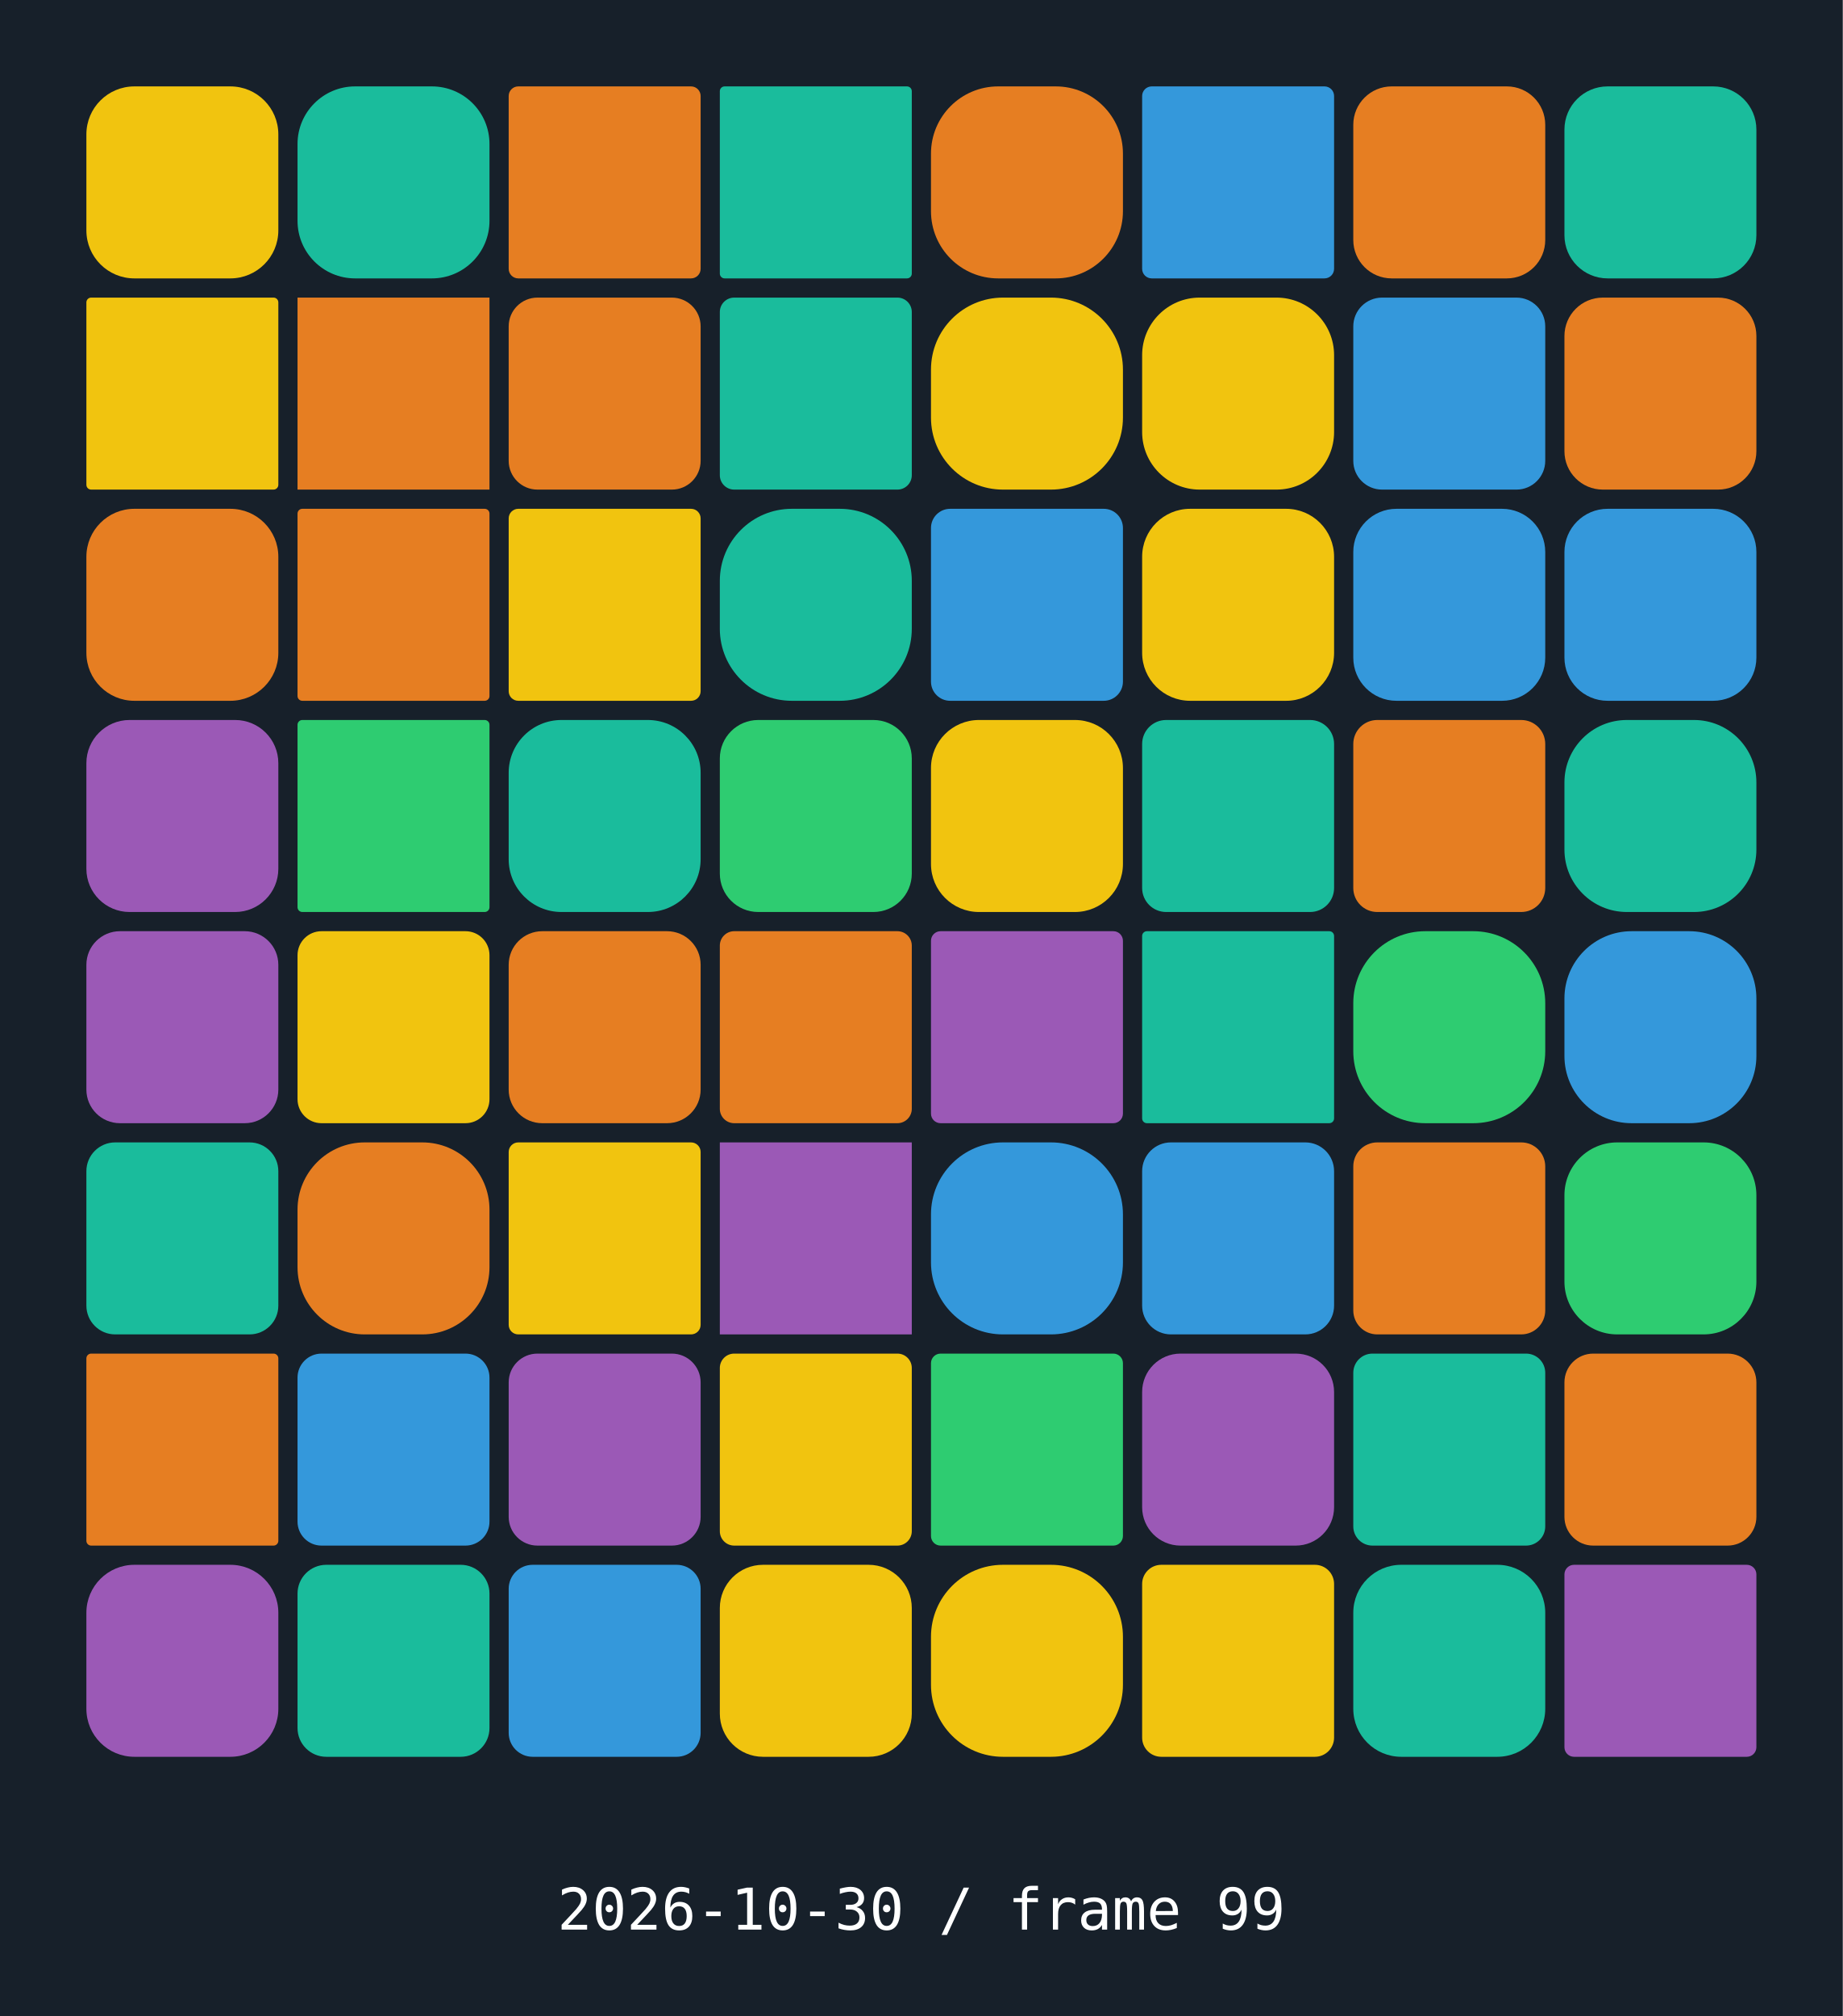
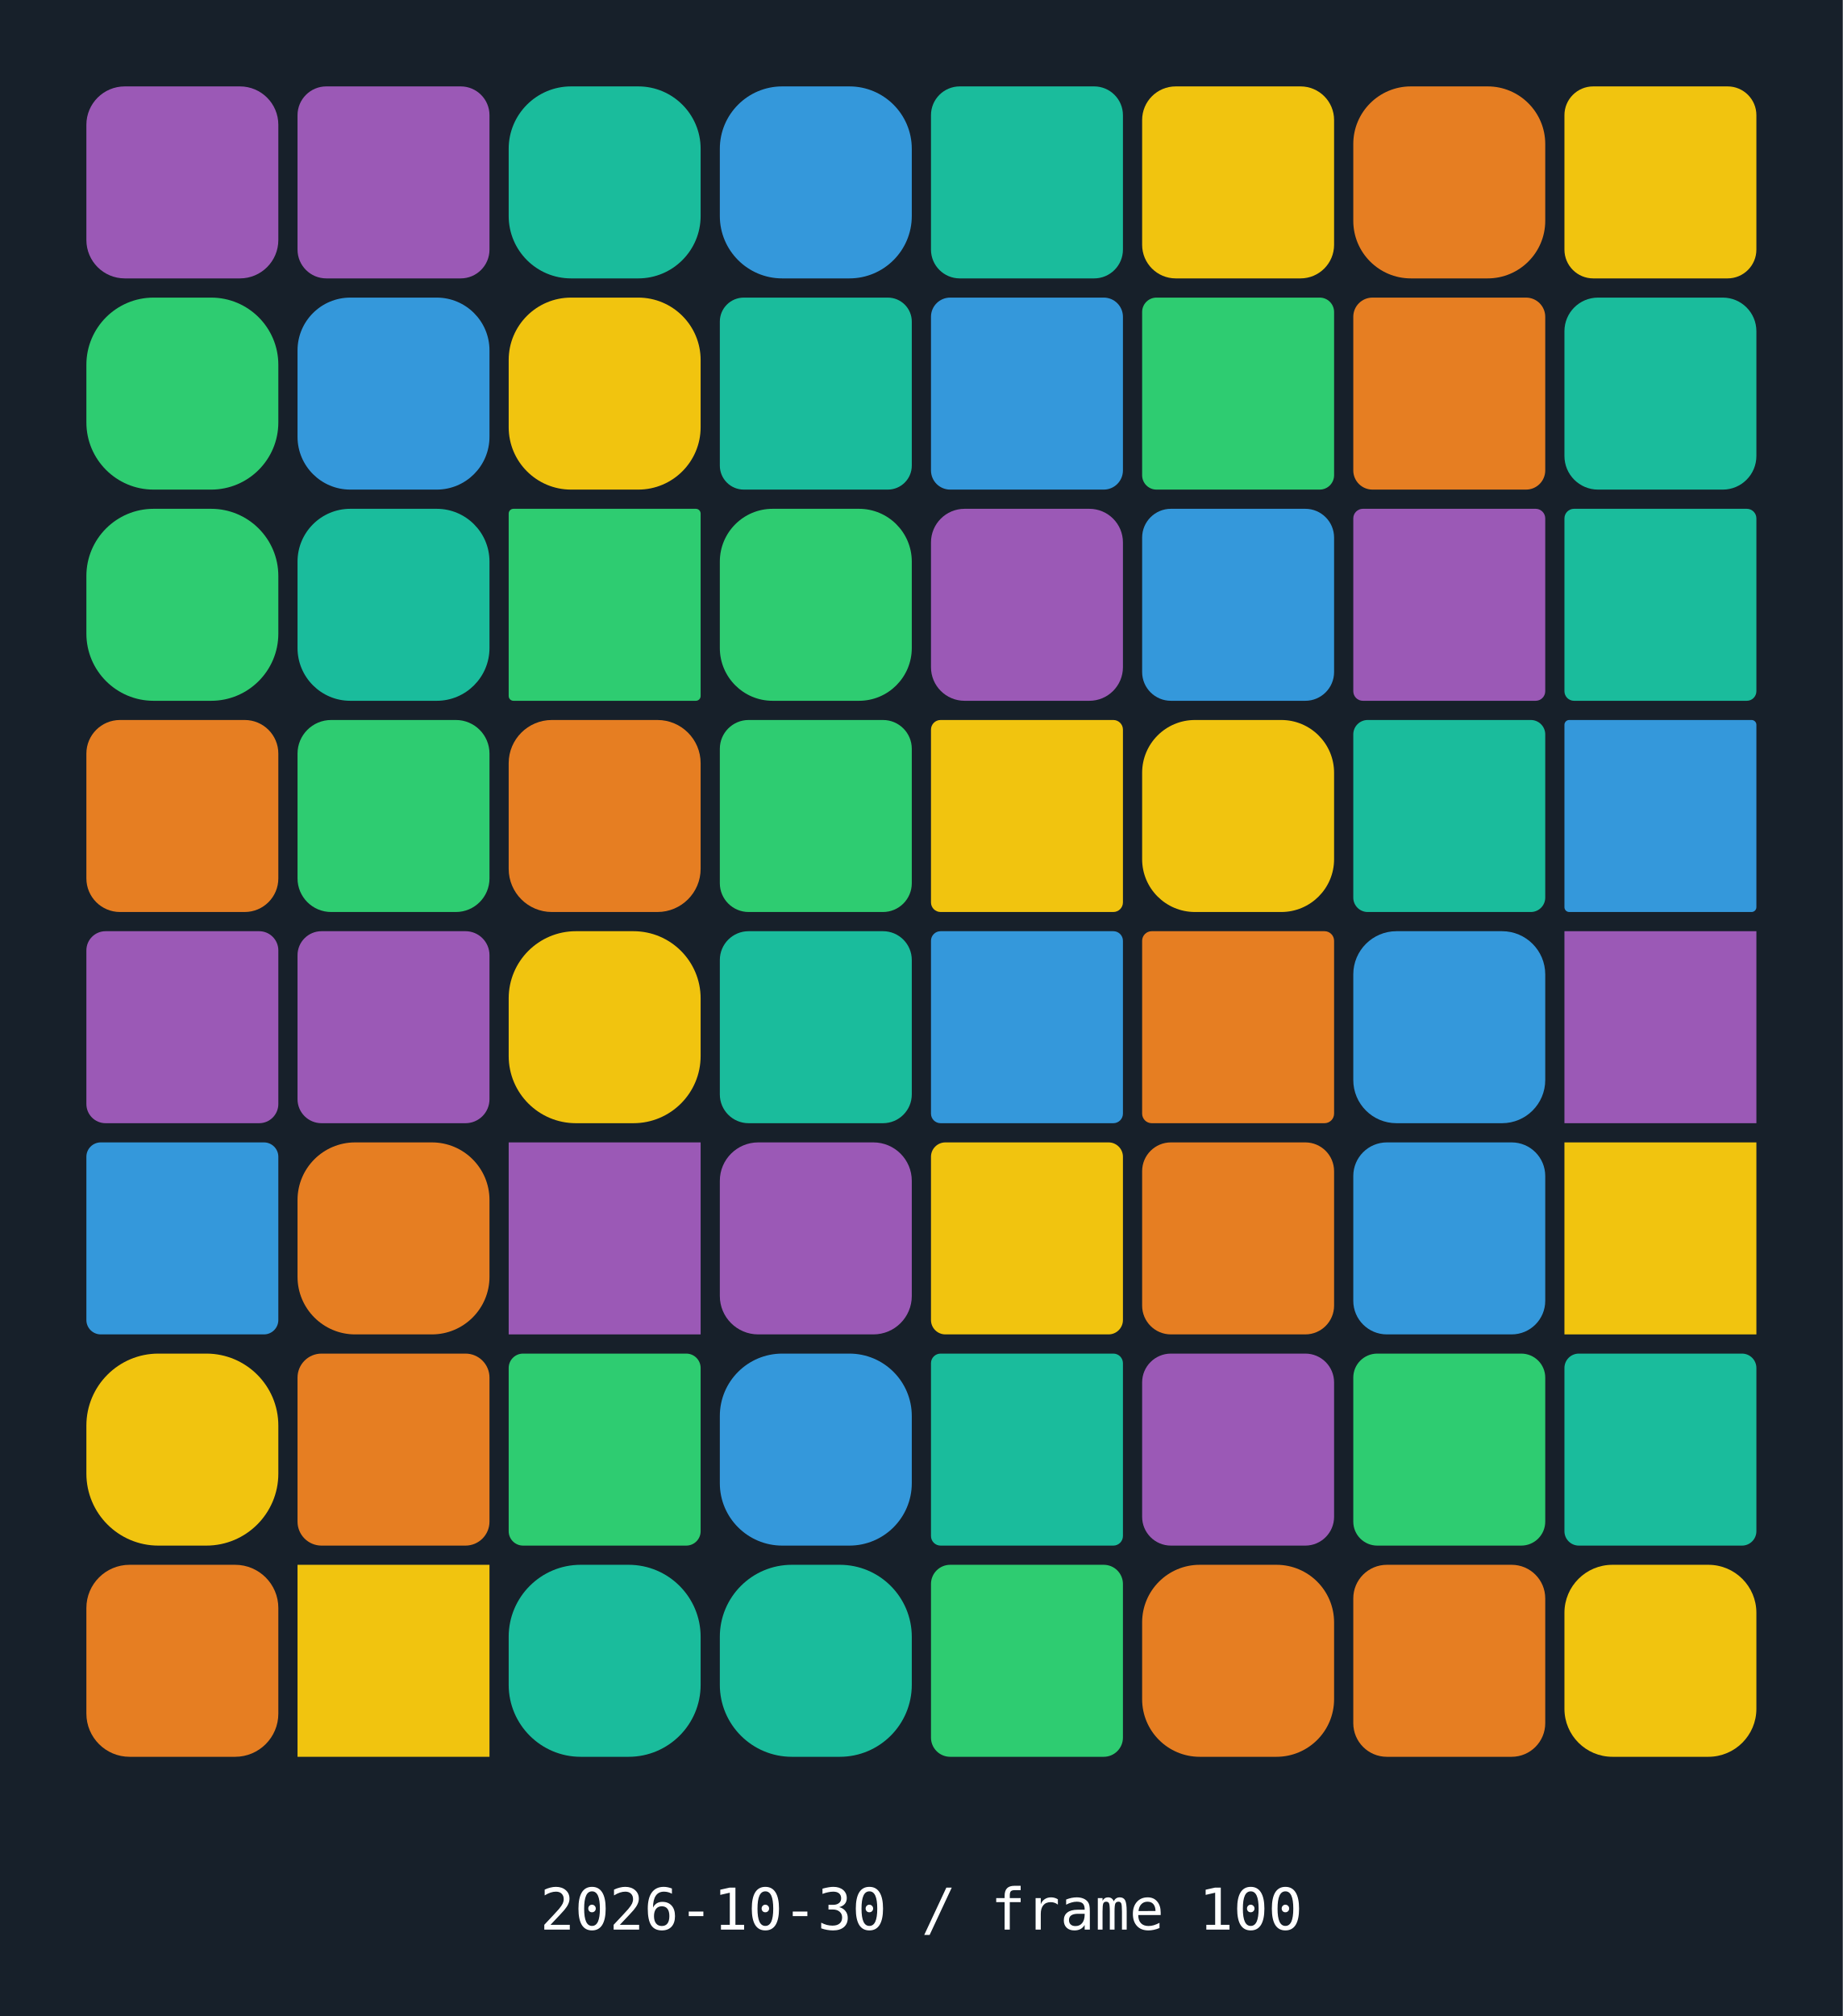
<svg xmlns="http://www.w3.org/2000/svg" width="384" height="420" viewBox="0 0 384 420">
  <rect width="384" height="420" fill="#17202a" />
-   <rect x="18" y="18" width="40" height="40" rx="10" fill="#f1c40f" />
-   <rect x="62" y="18" width="40" height="40" rx="12" fill="#1abc9c" />
-   <rect x="106" y="18" width="40" height="40" rx="2" fill="#e67e22" />
-   <rect x="150" y="18" width="40" height="40" rx="1" fill="#1abc9c" />
-   <rect x="194" y="18" width="40" height="40" rx="14" fill="#e67e22" />
-   <rect x="238" y="18" width="40" height="40" rx="2" fill="#3498db" />
-   <rect x="282" y="18" width="40" height="40" rx="8" fill="#e67e22" />
-   <rect x="326" y="18" width="40" height="40" rx="9" fill="#1abc9c" />
-   <rect x="18" y="62" width="40" height="40" rx="1" fill="#f1c40f" />
-   <rect x="62" y="62" width="40" height="40" rx="0" fill="#e67e22" />
-   <rect x="106" y="62" width="40" height="40" rx="6" fill="#e67e22" />
-   <rect x="150" y="62" width="40" height="40" rx="3" fill="#1abc9c" />
-   <rect x="194" y="62" width="40" height="40" rx="15" fill="#f1c40f" />
-   <rect x="238" y="62" width="40" height="40" rx="12" fill="#f1c40f" />
-   <rect x="282" y="62" width="40" height="40" rx="6" fill="#3498db" />
-   <rect x="326" y="62" width="40" height="40" rx="8" fill="#e67e22" />
-   <rect x="18" y="106" width="40" height="40" rx="10" fill="#e67e22" />
-   <rect x="62" y="106" width="40" height="40" rx="1" fill="#e67e22" />
-   <rect x="106" y="106" width="40" height="40" rx="2" fill="#f1c40f" />
-   <rect x="150" y="106" width="40" height="40" rx="15" fill="#1abc9c" />
-   <rect x="194" y="106" width="40" height="40" rx="4" fill="#3498db" />
-   <rect x="238" y="106" width="40" height="40" rx="10" fill="#f1c40f" />
-   <rect x="282" y="106" width="40" height="40" rx="9" fill="#3498db" />
-   <rect x="326" y="106" width="40" height="40" rx="9" fill="#3498db" />
-   <rect x="18" y="150" width="40" height="40" rx="9" fill="#9b59b6" />
-   <rect x="62" y="150" width="40" height="40" rx="1" fill="#2ecc71" />
-   <rect x="106" y="150" width="40" height="40" rx="11" fill="#1abc9c" />
-   <rect x="150" y="150" width="40" height="40" rx="8" fill="#2ecc71" />
-   <rect x="194" y="150" width="40" height="40" rx="10" fill="#f1c40f" />
-   <rect x="238" y="150" width="40" height="40" rx="5" fill="#1abc9c" />
-   <rect x="282" y="150" width="40" height="40" rx="5" fill="#e67e22" />
-   <rect x="326" y="150" width="40" height="40" rx="13" fill="#1abc9c" />
-   <rect x="18" y="194" width="40" height="40" rx="7" fill="#9b59b6" />
-   <rect x="62" y="194" width="40" height="40" rx="5" fill="#f1c40f" />
-   <rect x="106" y="194" width="40" height="40" rx="7" fill="#e67e22" />
-   <rect x="150" y="194" width="40" height="40" rx="3" fill="#e67e22" />
-   <rect x="194" y="194" width="40" height="40" rx="2" fill="#9b59b6" />
-   <rect x="238" y="194" width="40" height="40" rx="1" fill="#1abc9c" />
-   <rect x="282" y="194" width="40" height="40" rx="15" fill="#2ecc71" />
-   <rect x="326" y="194" width="40" height="40" rx="14" fill="#3498db" />
-   <rect x="18" y="238" width="40" height="40" rx="6" fill="#1abc9c" />
-   <rect x="62" y="238" width="40" height="40" rx="14" fill="#e67e22" />
-   <rect x="106" y="238" width="40" height="40" rx="2" fill="#f1c40f" />
-   <rect x="150" y="238" width="40" height="40" rx="0" fill="#9b59b6" />
-   <rect x="194" y="238" width="40" height="40" rx="15" fill="#3498db" />
-   <rect x="238" y="238" width="40" height="40" rx="6" fill="#3498db" />
-   <rect x="282" y="238" width="40" height="40" rx="5" fill="#e67e22" />
-   <rect x="326" y="238" width="40" height="40" rx="11" fill="#2ecc71" />
-   <rect x="18" y="282" width="40" height="40" rx="1" fill="#e67e22" />
-   <rect x="62" y="282" width="40" height="40" rx="5" fill="#3498db" />
-   <rect x="106" y="282" width="40" height="40" rx="6" fill="#9b59b6" />
-   <rect x="150" y="282" width="40" height="40" rx="3" fill="#f1c40f" />
-   <rect x="194" y="282" width="40" height="40" rx="2" fill="#2ecc71" />
-   <rect x="238" y="282" width="40" height="40" rx="8" fill="#9b59b6" />
-   <rect x="282" y="282" width="40" height="40" rx="4" fill="#1abc9c" />
-   <rect x="326" y="282" width="40" height="40" rx="6" fill="#e67e22" />
-   <rect x="18" y="326" width="40" height="40" rx="10" fill="#9b59b6" />
-   <rect x="62" y="326" width="40" height="40" rx="6" fill="#1abc9c" />
-   <rect x="106" y="326" width="40" height="40" rx="5" fill="#3498db" />
-   <rect x="150" y="326" width="40" height="40" rx="9" fill="#f1c40f" />
-   <rect x="194" y="326" width="40" height="40" rx="15" fill="#f1c40f" />
-   <rect x="238" y="326" width="40" height="40" rx="4" fill="#f1c40f" />
-   <rect x="282" y="326" width="40" height="40" rx="10" fill="#1abc9c" />
-   <rect x="326" y="326" width="40" height="40" rx="2" fill="#9b59b6" />
-   <text x="192" y="402" text-anchor="middle" fill="#ffffff" font-family="monospace">2026-10-30 / frame 99</text>
+   <rect x="18" y="18" width="40" height="40" rx="8" fill="#9b59b6" />
+   <rect x="62" y="18" width="40" height="40" rx="6" fill="#9b59b6" />
+   <rect x="106" y="18" width="40" height="40" rx="13" fill="#1abc9c" />
+   <rect x="150" y="18" width="40" height="40" rx="13" fill="#3498db" />
+   <rect x="194" y="18" width="40" height="40" rx="6" fill="#1abc9c" />
+   <rect x="238" y="18" width="40" height="40" rx="7" fill="#f1c40f" />
+   <rect x="282" y="18" width="40" height="40" rx="12" fill="#e67e22" />
+   <rect x="326" y="18" width="40" height="40" rx="6" fill="#f1c40f" />
+   <rect x="18" y="62" width="40" height="40" rx="14" fill="#2ecc71" />
+   <rect x="62" y="62" width="40" height="40" rx="11" fill="#3498db" />
+   <rect x="106" y="62" width="40" height="40" rx="13" fill="#f1c40f" />
+   <rect x="150" y="62" width="40" height="40" rx="5" fill="#1abc9c" />
+   <rect x="194" y="62" width="40" height="40" rx="4" fill="#3498db" />
+   <rect x="238" y="62" width="40" height="40" rx="3" fill="#2ecc71" />
+   <rect x="282" y="62" width="40" height="40" rx="4" fill="#e67e22" />
+   <rect x="326" y="62" width="40" height="40" rx="7" fill="#1abc9c" />
+   <rect x="18" y="106" width="40" height="40" rx="14" fill="#2ecc71" />
+   <rect x="62" y="106" width="40" height="40" rx="11" fill="#1abc9c" />
+   <rect x="106" y="106" width="40" height="40" rx="1" fill="#2ecc71" />
+   <rect x="150" y="106" width="40" height="40" rx="11" fill="#2ecc71" />
+   <rect x="194" y="106" width="40" height="40" rx="7" fill="#9b59b6" />
+   <rect x="238" y="106" width="40" height="40" rx="6" fill="#3498db" />
+   <rect x="282" y="106" width="40" height="40" rx="2" fill="#9b59b6" />
+   <rect x="326" y="106" width="40" height="40" rx="2" fill="#1abc9c" />
+   <rect x="18" y="150" width="40" height="40" rx="7" fill="#e67e22" />
+   <rect x="62" y="150" width="40" height="40" rx="7" fill="#2ecc71" />
+   <rect x="106" y="150" width="40" height="40" rx="9" fill="#e67e22" />
+   <rect x="150" y="150" width="40" height="40" rx="6" fill="#2ecc71" />
+   <rect x="194" y="150" width="40" height="40" rx="2" fill="#f1c40f" />
+   <rect x="238" y="150" width="40" height="40" rx="11" fill="#f1c40f" />
+   <rect x="282" y="150" width="40" height="40" rx="3" fill="#1abc9c" />
+   <rect x="326" y="150" width="40" height="40" rx="1" fill="#3498db" />
+   <rect x="18" y="194" width="40" height="40" rx="4" fill="#9b59b6" />
+   <rect x="62" y="194" width="40" height="40" rx="5" fill="#9b59b6" />
+   <rect x="106" y="194" width="40" height="40" rx="14" fill="#f1c40f" />
+   <rect x="150" y="194" width="40" height="40" rx="6" fill="#1abc9c" />
+   <rect x="194" y="194" width="40" height="40" rx="2" fill="#3498db" />
+   <rect x="238" y="194" width="40" height="40" rx="2" fill="#e67e22" />
+   <rect x="282" y="194" width="40" height="40" rx="9" fill="#3498db" />
+   <rect x="326" y="194" width="40" height="40" rx="0" fill="#9b59b6" />
+   <rect x="18" y="238" width="40" height="40" rx="3" fill="#3498db" />
+   <rect x="62" y="238" width="40" height="40" rx="12" fill="#e67e22" />
+   <rect x="106" y="238" width="40" height="40" rx="0" fill="#9b59b6" />
+   <rect x="150" y="238" width="40" height="40" rx="8" fill="#9b59b6" />
+   <rect x="194" y="238" width="40" height="40" rx="3" fill="#f1c40f" />
+   <rect x="238" y="238" width="40" height="40" rx="6" fill="#e67e22" />
+   <rect x="282" y="238" width="40" height="40" rx="7" fill="#3498db" />
+   <rect x="326" y="238" width="40" height="40" rx="0" fill="#f1c40f" />
+   <rect x="18" y="282" width="40" height="40" rx="15" fill="#f1c40f" />
+   <rect x="62" y="282" width="40" height="40" rx="5" fill="#e67e22" />
+   <rect x="106" y="282" width="40" height="40" rx="3" fill="#2ecc71" />
+   <rect x="150" y="282" width="40" height="40" rx="13" fill="#3498db" />
+   <rect x="194" y="282" width="40" height="40" rx="2" fill="#1abc9c" />
+   <rect x="238" y="282" width="40" height="40" rx="6" fill="#9b59b6" />
+   <rect x="282" y="282" width="40" height="40" rx="5" fill="#2ecc71" />
+   <rect x="326" y="282" width="40" height="40" rx="3" fill="#1abc9c" />
+   <rect x="18" y="326" width="40" height="40" rx="9" fill="#e67e22" />
+   <rect x="62" y="326" width="40" height="40" rx="0" fill="#f1c40f" />
+   <rect x="106" y="326" width="40" height="40" rx="15" fill="#1abc9c" />
+   <rect x="150" y="326" width="40" height="40" rx="15" fill="#1abc9c" />
+   <rect x="194" y="326" width="40" height="40" rx="4" fill="#2ecc71" />
+   <rect x="238" y="326" width="40" height="40" rx="12" fill="#e67e22" />
+   <rect x="282" y="326" width="40" height="40" rx="7" fill="#e67e22" />
+   <rect x="326" y="326" width="40" height="40" rx="10" fill="#f1c40f" />
+   <text x="192" y="402" text-anchor="middle" fill="#ffffff" font-family="monospace">2026-10-30 / frame 100</text>
</svg>
